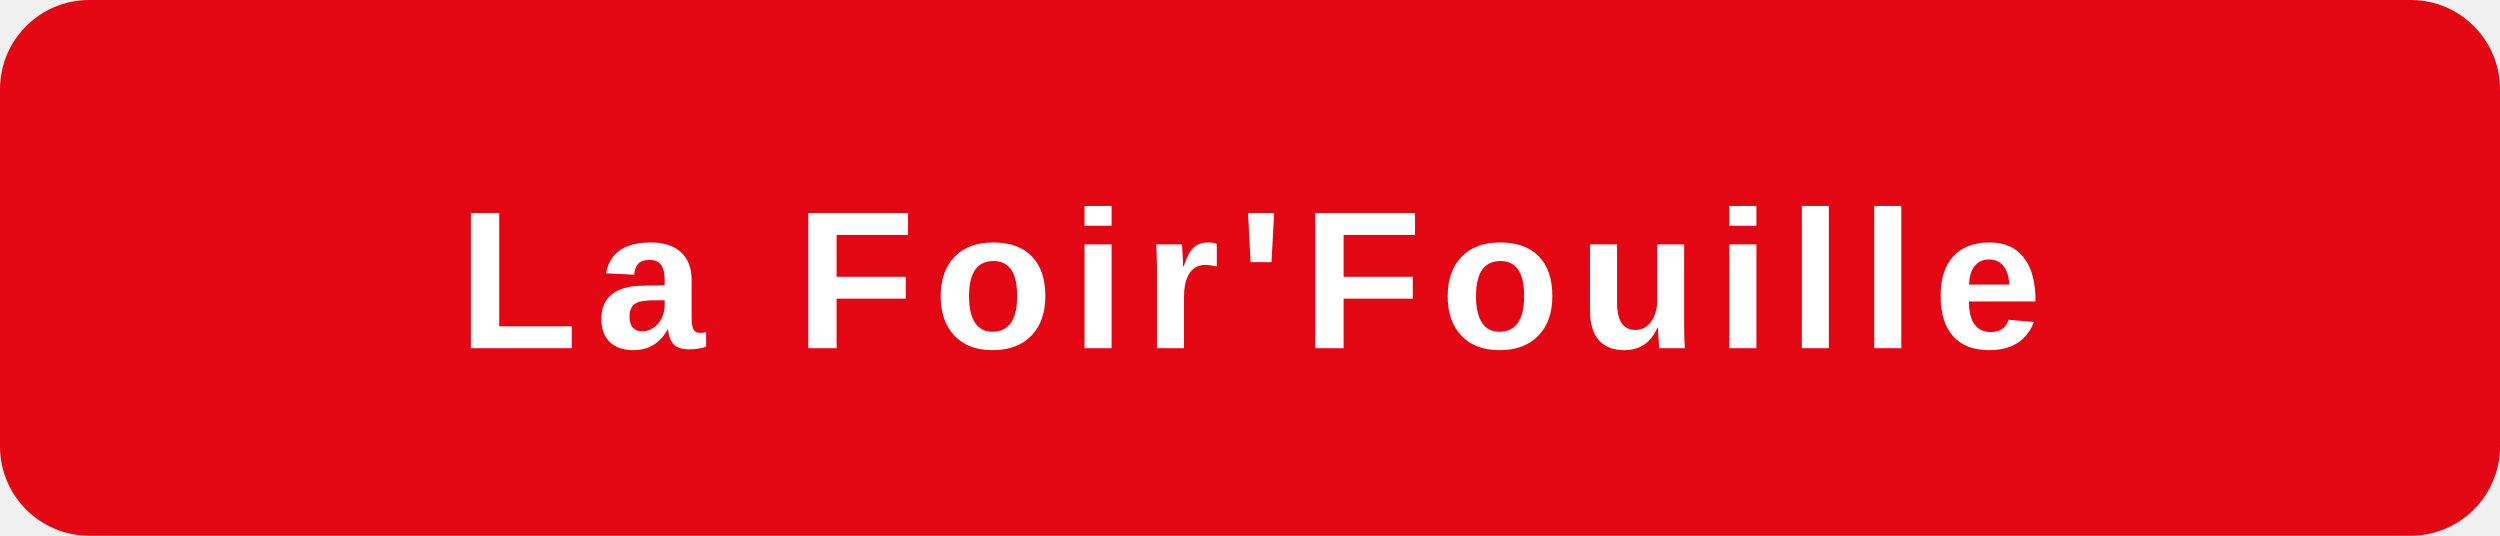
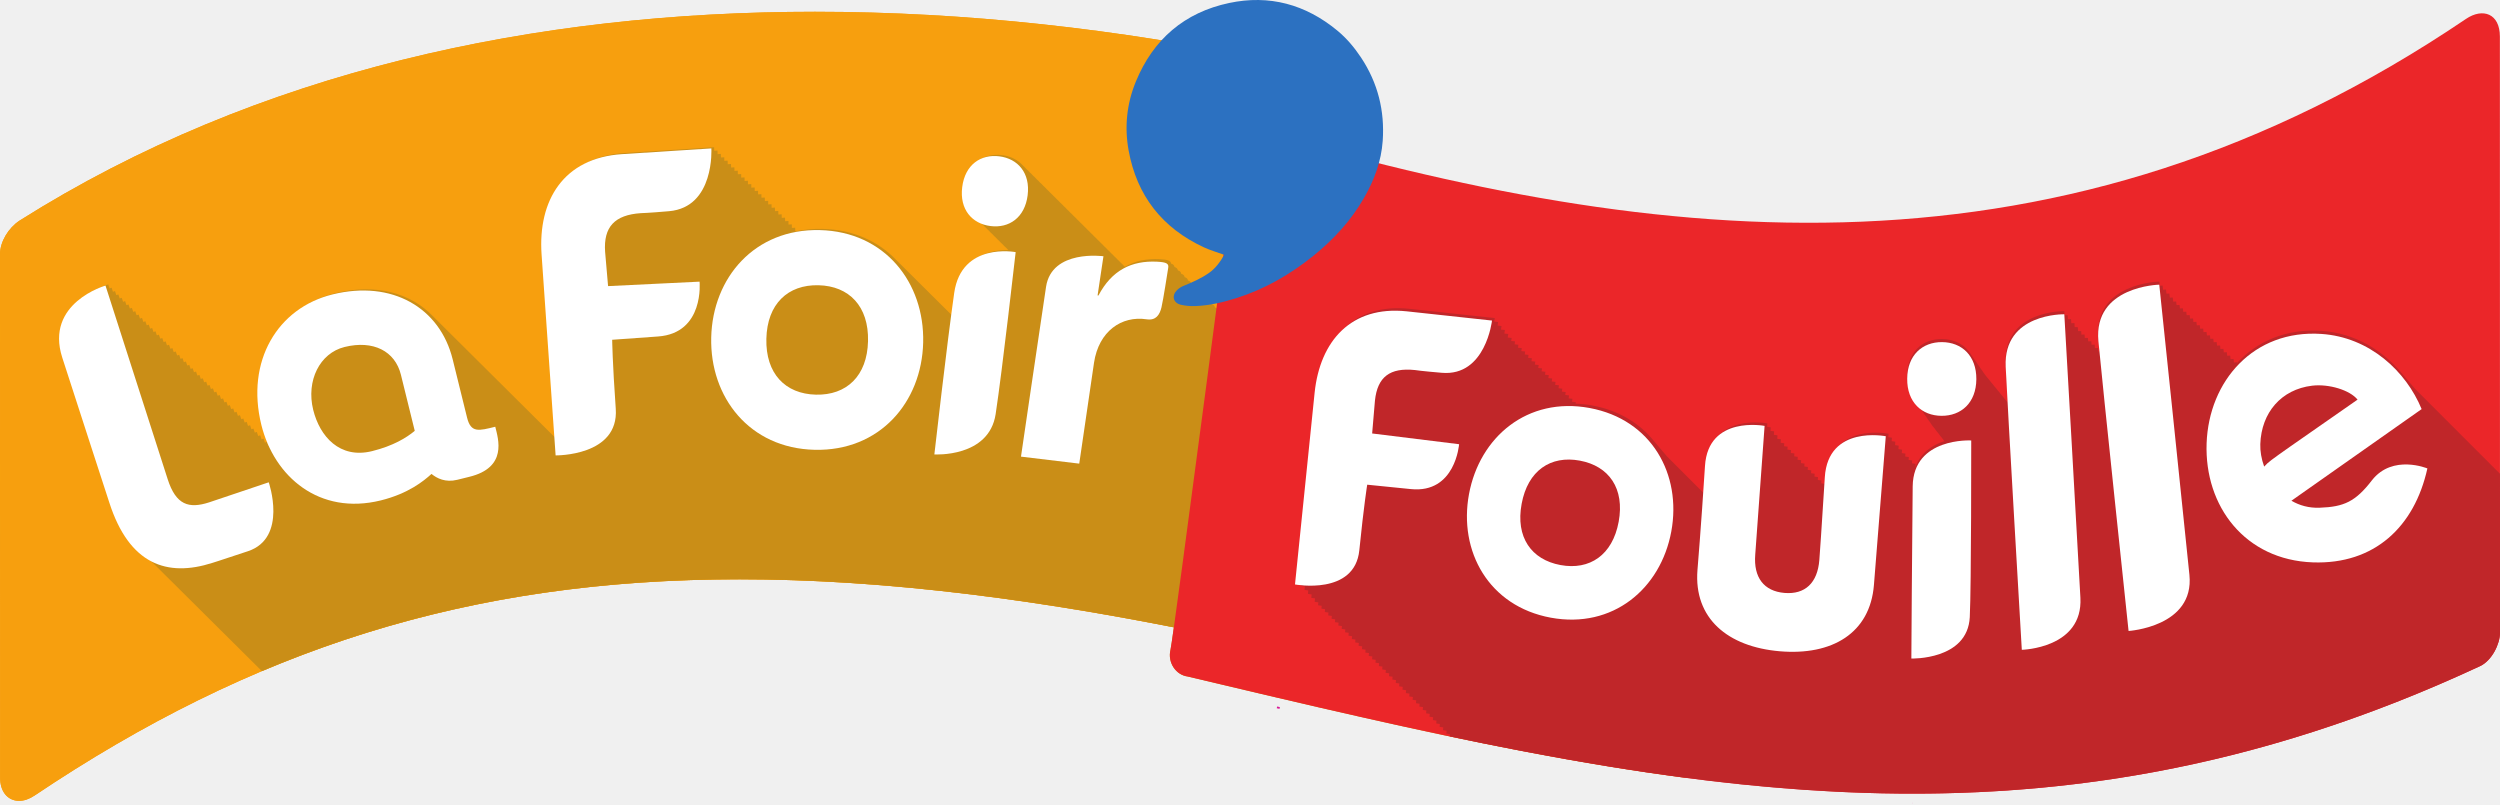
- <svg xmlns="http://www.w3.org/2000/svg" viewBox="0 0 280 60">
-   <rect width="280" height="60" rx="10" fill="#E30613" />
-   <text x="140" y="39" text-anchor="middle" fill="#fff" font-family="Arial,Helvetica,sans-serif" font-weight="800" font-size="22" letter-spacing="2">La Foir'Fouille</text>
+ <svg xmlns="http://www.w3.org/2000/svg" width="1000" height="321.653" viewBox="0 0 264.583 85.104" version="1.1" id="svg8">
+   <defs id="defs2">
+     <clipPath clipPathUnits="userSpaceOnUse" id="clipPath1283">
+       <path d="M 0,0 H 595.276 V 841.89 H 0 Z" id="path1281" />
+     </clipPath>
+   </defs>
+   <g id="layer1" transform="translate(-82.97848,-71.0806)">
+     <g id="g1862" transform="matrix(2.041998,0,0,-2.041998,83.52166,155.1405)">
+       <path d="m 0,0 c -0.174,0.219 -0.26,0.514 -0.26,0.855 0,9.463 -0.004,17.7 -0.006,27.163 0.012,0.628 0.44,1.339 1.016,1.716 12.319,7.775 26.784,10.822 41.222,10.822 7.899,0 15.791,-0.912 23.323,-2.463 0.307,-0.041 0.562,-0.212 0.729,-0.442 0.17,-0.233 0.26,-0.525 0.261,-0.83 0,-0.065 -0.004,-0.131 -0.013,-0.198 C 66.218,36.212 64.889,20.446 64.23,12.604 64.01,9.988 63.865,8.254 63.864,8.25 L 63.841,7.977 63.574,8.035 C 53.942,10.098 45.587,11.142 38.065,11.142 23.946,11.14 12.762,7.473 1.527,-0.065 1.258,-0.245 0.985,-0.342 0.723,-0.342 H 0.714 C 0.434,-0.342 0.171,-0.217 0,0" style="fill:#f79f0e;fill-opacity:1;fill-rule:nonzero;stroke:none" id="path1864" />
+     </g>
+     <g id="g2536" transform="matrix(2.041998,0,0,-2.041998,83.52166,155.1405)">
+       <path d="m 0,0 c -0.174,0.219 -0.26,0.514 -0.26,0.855 0,9.463 -0.004,17.7 -0.006,27.163 0.012,0.628 0.44,1.339 1.016,1.716 12.319,7.775 26.784,10.822 41.222,10.822 7.899,0 15.791,-0.912 23.323,-2.463 0.307,-0.041 0.562,-0.212 0.729,-0.442 0.17,-0.233 0.26,-0.525 0.261,-0.83 0,-0.065 -0.004,-0.131 -0.013,-0.198 C 66.218,36.212 64.889,20.446 64.23,12.604 64.01,9.988 63.865,8.254 63.864,8.25 L 63.841,7.977 63.574,8.035 C 53.942,10.098 45.587,11.142 38.065,11.142 23.946,11.14 12.762,7.473 1.527,-0.065 1.258,-0.245 0.985,-0.342 0.723,-0.342 H 0.714 C 0.434,-0.342 0.171,-0.217 0,0" style="fill:#f79f0e;fill-opacity:1;fill-rule:nonzero;stroke:none" id="path2538" />
+     </g>
+     <g id="g2540" transform="matrix(2.041998,0,0,-2.041998,218.122,145.9429)">
+       <path d="M 0,0 0.143,-0.033" style="fill:none;stroke:#d81a96;stroke-width:0.094;stroke-linecap:butt;stroke-linejoin:miter;stroke-miterlimit:4;stroke-dasharray:none;stroke-opacity:1" id="path2542" />
+     </g>
+     <g id="g2544" transform="matrix(2.041998,0,0,-2.041998,285.3356,156.0887)">
+       <path d="M 0,0 H 0.003" style="fill:none;stroke:#d81a96;stroke-width:0.094;stroke-linecap:butt;stroke-linejoin:miter;stroke-miterlimit:4;stroke-dasharray:none;stroke-opacity:1" id="path2546" />
+     </g>
+     <g id="g2548" transform="matrix(2.041998,0,0,-2.041998,112.0858,118.9946)">
+       <path d="M 0,0 -0.035,0.11 C -0.017,0.075 0.002,0.041 0.021,0.007 0.014,0.005 0.007,0.002 0,0 m 72.867,-16.624 c -0.008,0.083 -0.057,0.139 -0.175,0.175 -0.008,0.083 -0.057,0.139 -0.175,0.175 -0.008,0.083 -0.057,0.139 -0.175,0.175 -0.008,0.083 -0.057,0.139 -0.175,0.175 -0.008,0.083 -0.057,0.139 -0.175,0.175 -0.008,0.083 -0.057,0.139 -0.175,0.175 -0.008,0.083 -0.057,0.139 -0.175,0.175 -0.008,0.083 -0.057,0.139 -0.175,0.175 -0.008,0.083 -0.057,0.139 -0.175,0.175 -0.008,0.083 -0.057,0.139 -0.175,0.175 -0.008,0.083 -0.057,0.139 -0.175,0.175 -0.008,0.083 -0.057,0.139 -0.175,0.175 -0.008,0.083 -0.057,0.139 -0.175,0.175 -0.008,0.083 -0.057,0.139 -0.175,0.175 -0.008,0.083 -0.057,0.139 -0.175,0.175 -0.008,0.083 -0.057,0.139 -0.175,0.175 -0.008,0.083 -0.057,0.139 -0.175,0.175 -0.008,0.083 -0.057,0.139 -0.175,0.175 -0.008,0.083 -0.057,0.139 -0.175,0.175 -0.008,0.083 -0.057,0.139 -0.175,0.175 -0.008,0.083 -0.057,0.139 -0.175,0.175 -0.008,0.083 -0.057,0.139 -0.175,0.175 -0.008,0.083 -0.057,0.139 -0.175,0.175 -0.008,0.083 -0.057,0.139 -0.175,0.175 -0.008,0.083 -0.057,0.139 -0.175,0.175 -0.008,0.083 -0.057,0.139 -0.175,0.175 -0.008,0.083 -0.057,0.139 -0.175,0.175 -0.008,0.083 -0.057,0.139 -0.175,0.175 -0.008,0.083 -0.057,0.139 -0.175,0.175 -0.008,0.083 -0.058,0.139 -0.175,0.175 -0.008,0.083 -0.057,0.139 -0.175,0.175 -0.008,0.083 -0.057,0.139 -0.175,0.175 -0.008,0.083 -0.058,0.139 -0.175,0.175 -0.008,0.083 -0.057,0.139 -0.175,0.175 -0.008,0.083 -0.057,0.139 -0.175,0.175 -0.008,0.083 -0.057,0.139 -0.175,0.175 -0.008,0.083 -0.057,0.139 -0.175,0.175 -0.008,0.083 -0.057,0.139 -0.175,0.175 -0.008,0.083 -0.057,0.139 -0.175,0.175 -0.008,0.083 -0.058,0.139 -0.175,0.175 -0.008,0.083 -0.057,0.139 -0.175,0.175 -0.008,0.083 -0.058,0.139 -0.175,0.175 -0.008,0.083 -0.058,0.139 -0.175,0.175 -0.008,0.083 -0.058,0.139 -0.175,0.175 -0.008,0.083 -0.058,0.139 -0.175,0.175 -0.008,0.083 -0.058,0.139 -0.175,0.175 -0.008,0.083 -0.058,0.139 -0.175,0.175 -0.008,0.083 -0.058,0.139 -0.175,0.175 -0.008,0.083 -0.058,0.139 -0.175,0.175 -0.008,0.083 -0.058,0.139 -0.175,0.175 -0.008,0.083 -0.058,0.139 -0.175,0.175 -0.008,0.083 -0.058,0.139 -0.175,0.175 -0.008,0.083 -0.058,0.139 -0.175,0.175 -0.008,0.083 -0.058,0.139 -0.175,0.175 -0.008,0.083 -0.058,0.139 -0.175,0.175 -0.008,0.083 -0.058,0.139 -0.175,0.175 -0.008,0.083 -0.058,0.139 -0.176,0.175 -0.008,0.083 -0.057,0.139 -0.175,0.175 -0.007,0.083 -0.057,0.139 -0.174,0.175 -0.008,0.083 -0.058,0.139 -0.176,0.175 -0.007,0.083 -0.057,0.139 -0.175,0.175 -0.007,0.083 -0.057,0.139 -0.175,0.175 -0.007,0.083 -0.057,0.139 -0.175,0.175 -0.007,0.083 -0.057,0.139 -0.175,0.175 -0.007,0.083 -0.057,0.139 -0.175,0.175 -0.007,0.083 -0.057,0.139 -0.175,0.175 -0.007,0.083 -0.057,0.139 -0.175,0.175 -0.008,0.083 -0.057,0.139 -0.175,0.175 -0.008,0.084 -0.057,0.139 -0.175,0.175 -0.008,0.084 -0.057,0.139 -0.175,0.175 -0.008,0.084 -0.057,0.139 -0.175,0.175 -0.008,0.084 -0.057,0.139 -0.175,0.176 -0.008,0.083 -0.057,0.138 -0.175,0.175 -0.008,0.083 -0.057,0.138 -0.175,0.175 -0.008,0.083 -0.057,0.139 -0.175,0.175 -0.008,0.083 -0.057,0.139 -0.175,0.175 -0.008,0.083 -0.057,0.139 -0.175,0.175 -0.008,0.083 -0.057,0.139 -0.175,0.175 -0.008,0.083 -0.057,0.139 -0.175,0.175 -0.008,0.083 -0.057,0.139 -0.175,0.175 -0.008,0.083 -0.057,0.139 -0.175,0.175 -0.008,0.083 -0.057,0.139 -0.175,0.175 -0.008,0.083 -0.057,0.139 -0.175,0.175 -0.008,0.083 -0.057,0.139 -0.175,0.175 -0.008,0.083 -0.057,0.139 -0.175,0.175 -0.008,0.083 -0.057,0.139 -0.175,0.175 -0.008,0.083 -0.057,0.139 -0.175,0.175 -0.008,0.083 -0.057,0.139 -0.175,0.175 -0.008,0.083 -0.057,0.139 -0.175,0.175 -0.008,0.083 -0.057,0.139 -0.175,0.175 -0.008,0.083 -0.057,0.139 -0.175,0.175 -0.008,0.083 -0.057,0.139 -0.175,0.175 -0.008,0.083 -0.057,0.139 -0.175,0.175 -0.008,0.083 -0.057,0.139 -0.175,0.175 -0.008,0.083 -0.057,0.139 -0.175,0.175 C 56.233,0.085 56.184,0.141 56.066,0.177 56.058,0.26 56.009,0.316 55.891,0.352 55.883,0.435 55.834,0.491 55.716,0.527 55.708,0.61 55.659,0.666 55.541,0.702 55.533,0.785 55.484,0.841 55.366,0.877 55.358,0.96 55.309,1.016 55.191,1.052 55.183,1.135 55.134,1.191 55.016,1.227 55.008,1.31 54.959,1.366 54.841,1.402 54.833,1.485 54.784,1.541 54.666,1.577 54.658,1.66 54.609,1.716 54.491,1.752 54.483,1.835 54.434,1.891 54.316,1.927 54.308,2.01 54.259,2.066 54.141,2.102 54.133,2.185 54.083,2.241 53.966,2.277 53.958,2.36 53.909,2.416 53.791,2.452 53.783,2.535 53.733,2.591 53.616,2.627 53.608,2.71 53.558,2.766 53.441,2.802 53.433,2.885 53.383,2.941 53.266,2.977 53.258,3.06 53.208,3.116 53.091,3.152 53.083,3.235 53.034,3.291 52.916,3.327 52.908,3.41 52.859,3.466 52.741,3.502 52.733,3.585 52.684,3.641 52.566,3.677 52.558,3.76 52.509,3.816 52.391,3.852 52.383,3.935 52.333,3.991 52.216,4.027 52.208,4.11 52.159,4.166 52.041,4.202 52.033,4.285 51.983,4.341 51.866,4.377 51.858,4.46 51.808,4.516 51.691,4.552 51.683,4.635 51.633,4.691 51.516,4.727 51.508,4.81 51.458,4.866 51.341,4.902 51.333,4.985 51.283,5.041 51.166,5.077 51.158,5.16 51.108,5.216 50.991,5.252 50.983,5.335 50.933,5.391 50.816,5.427 50.808,5.51 50.758,5.566 50.641,5.602 50.633,5.685 50.583,5.741 50.466,5.777 50.458,5.86 50.408,5.916 50.291,5.952 50.283,6.035 50.233,6.091 50.116,6.127 50.108,6.21 50.058,6.266 49.941,6.302 49.933,6.385 49.883,6.441 49.766,6.477 49.758,6.56 49.708,6.616 49.591,6.652 49.583,6.735 49.533,6.791 49.416,6.827 49.407,6.91 49.358,6.966 49.24,7.002 49.232,7.085 49.183,7.141 49.065,7.177 49.057,7.26 49.008,7.316 48.89,7.352 48.882,7.435 48.833,7.491 48.715,7.527 48.708,7.61 48.658,7.666 48.54,7.702 48.532,7.785 48.483,7.841 48.365,7.877 48.358,7.96 48.308,8.016 48.19,8.052 48.183,8.135 48.133,8.191 48.015,8.227 48.008,8.31 47.958,8.366 47.84,8.402 47.833,8.485 47.783,8.541 47.665,8.577 47.657,8.66 47.608,8.716 47.49,8.752 47.482,8.836 47.433,8.891 47.315,8.927 47.307,9.011 47.258,9.066 47.14,9.102 47.132,9.186 47.083,9.241 46.965,9.277 46.957,9.361 46.908,9.416 46.79,9.453 46.782,9.536 46.733,9.591 46.615,9.628 46.607,9.711 46.558,9.766 46.44,9.803 46.426,9.95 46.279,10.011 45.857,10.031 45.173,10.065 44.568,9.944 44.046,9.637 44.039,9.643 44.032,9.65 44.024,9.656 43.97,9.719 43.912,9.777 43.849,9.83 c -0.054,0.062 -0.112,0.121 -0.175,0.174 -0.054,0.062 -0.112,0.121 -0.175,0.174 -0.054,0.062 -0.112,0.121 -0.175,0.173 -0.054,0.063 -0.112,0.122 -0.175,0.174 -0.054,0.063 -0.112,0.121 -0.175,0.174 -0.054,0.062 -0.112,0.121 -0.175,0.174 -0.054,0.062 -0.112,0.121 -0.175,0.174 -0.054,0.062 -0.112,0.121 -0.175,0.173 -0.054,0.063 -0.112,0.122 -0.175,0.174 -0.054,0.063 -0.112,0.121 -0.175,0.174 -0.054,0.063 -0.112,0.121 -0.175,0.174 -0.054,0.062 -0.112,0.121 -0.175,0.174 -0.054,0.062 -0.112,0.121 -0.175,0.174 -0.054,0.062 -0.112,0.121 -0.175,0.173 -0.054,0.063 -0.112,0.121 -0.175,0.174 -0.054,0.063 -0.112,0.121 -0.175,0.174 -0.054,0.062 -0.112,0.121 -0.175,0.174 -0.054,0.062 -0.112,0.121 -0.175,0.174 -0.054,0.062 -0.112,0.121 -0.175,0.173 -0.054,0.063 -0.112,0.122 -0.175,0.174 -0.054,0.063 -0.112,0.121 -0.175,0.174 -0.054,0.062 -0.112,0.121 -0.175,0.174 -0.054,0.062 -0.112,0.121 -0.175,0.174 -0.054,0.062 -0.112,0.121 -0.175,0.173 -0.054,0.063 -0.112,0.122 -0.175,0.174 -0.054,0.063 -0.112,0.121 -0.175,0.174 -0.054,0.062 -0.112,0.121 -0.175,0.174 -0.054,0.062 -0.112,0.121 -0.175,0.174 -0.054,0.062 -0.112,0.121 -0.175,0.174 -0.265,0.305 -0.645,0.497 -1.092,0.554 -0.96,0.12 -1.777,-0.435 -1.923,-1.595 -0.091,-0.729 0.134,-1.292 0.552,-1.639 0.054,-0.063 0.112,-0.121 0.175,-0.174 0.054,-0.062 0.112,-0.121 0.175,-0.174 0.054,-0.062 0.112,-0.121 0.175,-0.174 0.054,-0.062 0.112,-0.121 0.175,-0.173 0.054,-0.063 0.112,-0.122 0.175,-0.174 0.054,-0.063 0.112,-0.121 0.175,-0.174 0.054,-0.062 0.112,-0.121 0.175,-0.174 0.054,-0.062 0.112,-0.121 0.175,-0.174 0.054,-0.062 0.112,-0.121 0.175,-0.173 0.038,-0.044 0.077,-0.085 0.119,-0.123 -0.83,0.012 -2.384,-0.231 -2.66,-2.16 C 35.29,7.964 35.23,7.519 35.168,7.039 35.112,7.097 35.055,7.153 34.997,7.208 34.94,7.268 34.881,7.325 34.822,7.382 34.765,7.441 34.706,7.499 34.646,7.556 34.59,7.615 34.531,7.673 34.472,7.729 34.415,7.789 34.356,7.847 34.296,7.903 34.24,7.963 34.181,8.021 34.122,8.077 34.065,8.137 34.006,8.194 33.946,8.251 33.89,8.31 33.831,8.368 33.772,8.425 33.715,8.484 33.656,8.542 33.596,8.599 33.54,8.658 33.481,8.716 33.422,8.772 33.365,8.832 33.306,8.89 33.246,8.946 33.19,9.006 33.131,9.063 33.072,9.12 33.015,9.179 32.956,9.237 32.896,9.294 32.84,9.353 32.781,9.411 32.721,9.468 32.665,9.527 32.606,9.585 32.546,9.642 32.49,9.701 32.431,9.759 32.371,9.815 c -0.057,0.06 -0.115,0.117 -0.175,0.174 -0.92,0.962 -2.221,1.573 -3.816,1.612 -0.476,0.011 -0.926,-0.031 -1.352,-0.118 l -0.066,-0.005 c 0.001,0.116 -0.003,0.185 -0.003,0.185 l -0.172,-0.011 c 0.001,0.116 -0.003,0.185 -0.003,0.185 l -0.172,-0.011 c 0.001,0.116 -0.003,0.185 -0.003,0.185 L 26.437,12 c 10e-4,0.116 -0.003,0.185 -0.003,0.185 l -0.172,-0.011 c 0.001,0.115 -0.003,0.184 -0.003,0.184 l -0.172,-0.011 c 0.001,0.116 -0.004,0.185 -0.004,0.185 l -0.171,-0.011 c 0.001,0.116 -0.004,0.185 -0.004,0.185 l -0.171,-0.011 c 0,0.116 -0.004,0.185 -0.004,0.185 l -0.171,-0.011 c 0,0.116 -0.004,0.185 -0.004,0.185 l -0.171,-0.011 c 0,0.116 -0.004,0.184 -0.004,0.184 l -0.171,-0.011 c 0,0.116 -0.004,0.185 -0.004,0.185 L 25.037,13.39 c 0,0.116 -0.003,0.185 -0.003,0.185 l -0.172,-0.011 c 0,0.116 -0.003,0.185 -0.003,0.185 l -0.173,-0.011 c 0.001,0.116 -0.002,0.185 -0.002,0.185 l -0.173,-0.011 c 0.001,0.116 -0.002,0.184 -0.002,0.184 l -0.173,-0.011 c 0.002,0.116 -0.003,0.185 -0.003,0.185 l -0.172,-0.011 c 10e-4,0.116 -0.002,0.185 -0.002,0.185 l -0.173,-0.011 c 10e-4,0.116 -0.003,0.185 -0.003,0.185 l -0.172,-0.011 c 0.001,0.116 -0.003,0.185 -0.003,0.185 l -0.172,-0.011 c 0.001,0.115 -0.003,0.184 -0.003,0.184 l -0.172,-0.011 c 0.001,0.116 -0.003,0.185 -0.003,0.185 l -0.172,-0.011 c 10e-4,0.116 -0.003,0.185 -0.003,0.185 l -0.172,-0.011 c 10e-4,0.116 -0.003,0.185 -0.003,0.185 l -0.172,-0.011 c 0.001,0.116 -0.003,0.185 -0.003,0.185 L 22.761,15.65 c 0.001,0.116 -0.003,0.184 -0.003,0.184 l -4.643,-0.298 c -3.022,-0.203 -4.347,-2.391 -4.157,-5.19 L 14.634,0.67 C 14.589,0.716 14.543,0.762 14.496,0.806 14.44,0.865 14.381,0.923 14.321,0.979 14.265,1.039 14.206,1.097 14.146,1.153 14.09,1.213 14.031,1.271 13.971,1.327 13.915,1.387 13.856,1.445 13.796,1.501 13.74,1.561 13.681,1.618 13.621,1.675 13.565,1.734 13.506,1.792 13.446,1.848 13.39,1.908 13.331,1.966 13.271,2.022 13.215,2.082 13.156,2.14 13.096,2.196 13.04,2.256 12.981,2.314 12.921,2.37 12.865,2.43 12.806,2.487 12.746,2.544 12.69,2.603 12.631,2.661 12.571,2.717 12.515,2.777 12.456,2.835 12.396,2.891 12.34,2.951 12.281,3.009 12.221,3.065 12.164,3.125 12.106,3.183 12.046,3.239 11.99,3.299 11.931,3.357 11.871,3.413 11.814,3.472 11.756,3.53 11.696,3.587 11.639,3.646 11.581,3.704 11.521,3.76 11.465,3.82 11.406,3.878 11.346,3.934 11.29,3.994 11.231,4.052 11.171,4.108 11.114,4.168 11.056,4.225 10.996,4.282 10.939,4.341 10.881,4.399 10.821,4.456 10.765,4.515 10.706,4.573 10.646,4.629 10.59,4.689 10.531,4.747 10.471,4.803 10.414,4.863 10.356,4.921 10.296,4.977 10.239,5.037 10.181,5.094 10.121,5.151 10.064,5.21 10.006,5.268 9.946,5.325 9.889,5.384 9.831,5.442 9.771,5.498 9.714,5.558 9.656,5.616 9.596,5.672 9.539,5.732 9.481,5.79 9.421,5.846 9.364,5.906 9.306,5.964 9.246,6.02 9.189,6.079 9.131,6.137 9.071,6.194 9.014,6.253 8.956,6.311 8.896,6.367 8.839,6.427 8.781,6.485 8.721,6.541 8.664,6.601 8.606,6.659 8.546,6.715 8.489,6.775 8.431,6.833 8.371,6.889 8.314,6.949 8.256,7.006 8.196,7.063 7.04,8.279 5.225,8.787 3.121,8.268 0.28,7.566 -1.382,4.817 -0.565,1.509 -0.452,1.05 -0.289,0.612 -0.083,0.204 -0.1,0.199 -0.132,0.189 -0.175,0.174 l -0.067,0.209 c 0,0 -0.04,-0.012 -0.108,-0.035 l -0.067,0.209 c 0,0 -0.04,-0.012 -0.108,-0.036 l -0.067,0.21 c 0,0 -0.041,-0.012 -0.108,-0.036 l -0.067,0.209 c 0,0 -0.041,-0.011 -0.108,-0.035 l -0.067,0.209 c 0,0 -0.041,-0.012 -0.108,-0.035 l -0.067,0.209 c 0,0 -0.041,-0.012 -0.108,-0.035 l -0.067,0.209 c 0,0 -0.041,-0.012 -0.108,-0.036 L -1.467,1.6 c 0,0 -0.041,-0.012 -0.108,-0.036 l -0.067,0.209 c 0,0 -0.041,-0.012 -0.108,-0.035 l -0.067,0.209 c 0,0 -0.041,-0.012 -0.108,-0.035 l -0.067,0.209 c 0,0 -0.041,-0.012 -0.108,-0.035 l -0.067,0.209 c 0,0 -0.041,-0.012 -0.108,-0.035 l -0.067,0.209 c 0,0 -0.041,-0.012 -0.108,-0.036 l -0.067,0.209 c 0,0 -0.041,-0.011 -0.108,-0.035 l -0.067,0.209 c 0,0 -0.041,-0.012 -0.108,-0.035 L -2.867,2.99 c 0,0 -0.041,-0.012 -0.108,-0.035 l -0.067,0.209 c 0,0 -0.041,-0.012 -0.108,-0.035 l -0.067,0.209 c 0,0 -0.041,-0.012 -0.108,-0.036 l -0.067,0.209 c 0,0 -0.041,-0.011 -0.108,-0.035 l -0.067,0.209 c 0,0 -0.041,-0.012 -0.108,-0.035 l -0.067,0.209 c 0,0 -0.041,-0.012 -0.108,-0.035 l -0.067,0.209 c 0,0 -0.041,-0.012 -0.108,-0.035 l -0.067,0.209 c 0,0 -0.041,-0.012 -0.108,-0.035 L -4.267,4.38 c 0,0 -0.041,-0.011 -0.108,-0.035 l -0.068,0.209 c 0,0 -0.04,-0.012 -0.107,-0.035 l -0.068,0.209 c 0,0 -0.04,-0.012 -0.107,-0.035 l -0.068,0.209 c 0,0 -0.04,-0.012 -0.107,-0.035 l -0.068,0.209 c 0,0 -0.04,-0.012 -0.107,-0.036 l -0.068,0.209 c 0,0 -0.04,-0.011 -0.107,-0.035 l -0.068,0.209 c 0,0 -0.04,-0.011 -0.107,-0.035 l -0.068,0.209 c 0,0 -0.04,-0.012 -0.107,-0.035 l -0.068,0.209 c 0,0 -0.04,-0.012 -0.107,-0.035 l -0.068,0.209 c 0,0 -0.04,-0.012 -0.107,-0.035 l -0.068,0.209 c 0,0 -0.04,-0.012 -0.107,-0.036 l -0.068,0.209 c 0,0 -0.04,-0.011 -0.107,-0.035 l -0.068,0.209 c 0,0 -0.04,-0.012 -0.107,-0.035 L -6.543,6.64 c 0,0 -0.04,-0.012 -0.108,-0.035 l -0.067,0.209 c 0,0 -0.04,-0.012 -0.108,-0.036 l -0.067,0.21 c 0,0 -0.04,-0.012 -0.108,-0.036 l -0.067,0.209 c 0,0 -0.04,-0.011 -0.108,-0.035 l -0.067,0.209 c 0,0 -0.04,-0.012 -0.108,-0.035 l -0.067,0.209 c 0,0 -0.04,-0.012 -0.108,-0.035 l -0.067,0.209 c 0,0 -0.04,-0.012 -0.108,-0.035 l -0.067,0.209 c 0,0 -0.04,-0.012 -0.108,-0.036 L -7.943,8.03 c 0,0 -0.04,-0.011 -0.108,-0.035 l -0.067,0.209 c 0,0 -0.04,-0.011 -0.108,-0.035 l -0.067,0.209 c 0,0 -0.04,-0.012 -0.108,-0.035 l -0.067,0.209 c 0,0 -0.04,-0.012 -0.108,-0.035 l -0.067,0.209 c 0,0 -3.154,-0.902 -2.24,-3.735 0.914,-2.833 2.438,-7.508 2.438,-7.508 0.374,-1.165 0.87,-1.993 1.462,-2.542 0.057,-0.061 0.115,-0.119 0.174,-0.174 0.058,-0.061 0.116,-0.119 0.175,-0.174 0.058,-0.061 0.116,-0.119 0.175,-0.174 0.058,-0.06 0.116,-0.118 0.176,-0.174 0.057,-0.06 0.115,-0.118 0.174,-0.173 0.058,-0.061 0.116,-0.119 0.175,-0.174 0.058,-0.061 0.116,-0.119 0.175,-0.174 0.058,-0.061 0.116,-0.119 0.176,-0.174 0.057,-0.061 0.115,-0.118 0.175,-0.174 0.057,-0.06 0.115,-0.118 0.175,-0.173 0.057,-0.061 0.115,-0.119 0.175,-0.174 0.057,-0.061 0.115,-0.119 0.175,-0.174 0.057,-0.061 0.115,-0.119 0.175,-0.174 0.057,-0.061 0.115,-0.118 0.175,-0.174 0.057,-0.06 0.115,-0.118 0.175,-0.173 0.057,-0.061 0.115,-0.119 0.175,-0.174 0.057,-0.061 0.115,-0.119 0.175,-0.174 0.057,-0.061 0.115,-0.119 0.175,-0.174 0.057,-0.061 0.115,-0.119 0.175,-0.174 0.057,-0.06 0.115,-0.118 0.175,-0.173 0.057,-0.061 0.115,-0.119 0.175,-0.174 0.057,-0.061 0.115,-0.119 0.175,-0.174 0.057,-0.061 0.115,-0.119 0.175,-0.174 0.057,-0.061 0.115,-0.119 0.175,-0.174 0.057,-0.061 0.115,-0.118 0.175,-0.173 0.057,-0.061 0.115,-0.119 0.175,-0.174 0.057,-0.061 0.115,-0.119 0.175,-0.174 0.057,-0.061 0.115,-0.119 0.175,-0.174 0.057,-0.061 0.115,-0.119 0.175,-0.174 0.057,-0.061 0.115,-0.118 0.175,-0.174 0.057,-0.06 0.116,-0.118 0.175,-0.173 0.057,-0.061 0.116,-0.119 0.175,-0.174 0.057,-0.061 0.116,-0.119 0.175,-0.174 0.057,-0.061 0.116,-0.119 0.175,-0.174 0.057,-0.061 0.116,-0.119 0.175,-0.174 0.057,-0.06 0.116,-0.118 0.175,-0.173 0.001,-10e-4 0.002,-0.002 0.003,-0.003 7.554,3.19 15.528,4.758 24.756,4.759 6.73,0 14.129,-0.838 22.509,-2.49 -0.095,-0.676 -0.157,-1.095 -0.176,-1.171 -0.157,-0.651 0.281,-1.301 0.893,-1.377 9.203,-2.187 17.651,-4.187 25.849,-5.257 -0.027,0.022 -0.061,0.041 -0.109,0.056 -0.008,0.083 -0.057,0.139 -0.175,0.175" style="fill:#ca8e17;fill-opacity:1;fill-rule:nonzero;stroke:none" id="path2550" />
+     </g>
+     <g id="g2552" transform="matrix(2.041998,0,0,-2.041998,141.7807,119.2771)">
+       <path d="m 0,0 -0.728,10.422 c -0.19,2.799 1.135,4.987 4.156,5.191 l 4.644,0.298 c 0,0 0.184,-3.045 -2.189,-3.254 -1.101,-0.096 -1.466,-0.102 -1.466,-0.102 -1.356,-0.091 -1.94,-0.711 -1.852,-2 L 2.719,8.774 7.461,9.005 c 0,0 0.264,-2.671 -2.156,-2.842 -2.038,-0.144 -2.373,-0.17 -2.373,-0.17 0,0 0.014,-1.157 0.185,-3.574 C 3.292,-0.049 0,0 0,0" style="fill:#ffffff;fill-opacity:1;fill-rule:nonzero;stroke:none" id="path2554" />
+     </g>
+     <g id="g2556" transform="matrix(2.041998,0,0,-2.041998,164.0852,106.9306)">
+       <path d="M 0,0 V 0 C -0.043,-1.809 0.982,-2.861 2.567,-2.898 4.153,-2.936 5.226,-1.935 5.269,-0.126 5.313,1.683 4.288,2.735 2.702,2.773 1.117,2.81 0.043,1.808 0,0 M 8.127,-0.194 C 8.053,-3.298 5.87,-5.837 2.499,-5.756 -0.873,-5.676 -2.932,-3.035 -2.858,0.068 -2.784,3.172 -0.6,5.711 2.771,5.631 6.142,5.55 8.202,2.909 8.127,-0.194" style="fill:#ffffff;fill-opacity:1;fill-rule:nonzero;stroke:none" id="path2558" />
+     </g>
+     <g id="g2560" transform="matrix(2.041998,0,0,-2.041998,191.7372,91.74814)">
+       <path d="m 0,0 v 0 c -0.146,-1.161 -0.963,-1.715 -1.922,-1.595 -0.96,0.12 -1.615,0.86 -1.469,2.02 0.145,1.16 0.962,1.715 1.922,1.594 C -0.51,1.899 0.145,1.16 0,0 m -4.835,-13.431 c 0,0 0.649,5.714 1.029,8.37 0.38,2.656 3.185,2.115 3.185,2.115 0,0 -0.691,-6.125 -1.037,-8.394 -0.346,-2.269 -3.177,-2.091 -3.177,-2.091" style="fill:#ffffff;fill-opacity:1;fill-rule:nonzero;stroke:none" id="path2562" />
+     </g>
+     <g id="g2564" transform="matrix(2.041998,0,0,-2.041998,191.0323,119.407)">
+       <path d="m 0,0 c 0,0 1.002,6.844 1.299,8.801 0.298,1.957 2.975,1.584 2.975,1.584 L 3.97,8.355 4.014,8.349 C 4.707,9.665 5.735,10.168 7.051,10.103 7.551,10.079 7.667,10 7.631,9.785 7.596,9.571 7.373,8.115 7.281,7.735 7.189,7.355 6.996,7.043 6.513,7.117 5.211,7.315 4.029,6.497 3.785,4.865 L 3.02,-0.363 Z" style="fill:#ffffff;fill-opacity:1;fill-rule:nonzero;stroke:none" id="path2566" />
+     </g>
+     <g id="g2568" transform="matrix(2.041998,0,0,-2.041998,126.8729,116.6771)">
+       <path d="m 0,0 v 0 c -0.417,-0.351 -1.114,-0.781 -2.215,-1.053 -1.673,-0.413 -2.707,0.762 -3.048,2.14 -0.371,1.506 0.333,2.939 1.626,3.259 1.484,0.366 2.616,-0.21 2.92,-1.44 z M 4.173,0.212 C 3.322,0.002 2.91,-0.123 2.711,0.687 L 1.966,3.704 C 1.307,6.375 -1.168,7.835 -4.264,7.07 -7.106,6.369 -8.767,3.619 -7.951,0.311 c 0.665,-2.693 3.005,-4.702 6.187,-3.918 1.433,0.354 2.229,1.007 2.632,1.374 0.28,-0.229 0.719,-0.456 1.335,-0.305 l 0.617,0.153 c 1.995,0.483 1.51,1.957 1.353,2.597" style="fill:#ffffff;fill-opacity:1;fill-rule:nonzero;stroke:none" id="path2570" />
+     </g>
+     <g id="g2572" transform="matrix(2.041998,0,0,-2.041998,94.14249,101.3039)">
+       <path d="m 0,0 3.223,-10.034 c 0.43,-1.339 1.095,-1.541 2.141,-1.204 l 3.097,1.042 c 0,0 0.999,-2.879 -1.076,-3.571 -1.624,-0.541 -1.844,-0.605 -1.844,-0.605 -2.343,-0.752 -4.309,-0.091 -5.344,3.129 0,0 -1.523,4.675 -2.437,7.509 C -3.155,-0.901 0,0 0,0" style="fill:#ffffff;fill-opacity:1;fill-rule:nonzero;stroke:none" id="path2574" />
+     </g>
+     <g id="g2576" transform="matrix(2.041998,0,0,-2.041998,208.6768,142.678)">
+       <path d="m 0,0 c 24.495,-5.822 43.646,-10.319 66.977,0.536 0.617,0.286 1.037,1.151 1.037,1.735 -0.002,10.854 -0.006,20.039 -0.006,30.894 0,1.199 -0.888,1.505 -1.755,0.918 -20.936,-14.161 -41.6,-11.966 -62.891,-5.694 -0.372,0.1 -0.644,0.027 -0.711,-0.472 0,0 -3.387,-25.888 -3.544,-26.539 C -1.05,0.726 -0.612,0.077 0,0" style="fill:#eb2629;fill-opacity:1;fill-rule:nonzero;stroke:none" id="path2578" />
+     </g>
+     <g id="g2580" transform="matrix(2.041998,0,0,-2.041998,347.5618,138.041)">
+       <path d="m 0,0 c -0.001,2.841 -0.001,5.566 -0.002,8.238 -0.039,0.04 -0.078,0.079 -0.118,0.118 -0.056,0.06 -0.115,0.117 -0.175,0.175 -0.056,0.06 -0.116,0.117 -0.175,0.175 -0.056,0.06 -0.116,0.117 -0.175,0.175 -0.056,0.06 -0.115,0.117 -0.175,0.175 -0.056,0.06 -0.116,0.117 -0.175,0.175 -0.056,0.06 -0.116,0.117 -0.175,0.175 -0.056,0.06 -0.116,0.117 -0.175,0.175 -0.056,0.06 -0.116,0.117 -0.175,0.175 -0.056,0.06 -0.116,0.117 -0.175,0.175 -0.056,0.06 -0.116,0.117 -0.175,0.175 -0.056,0.06 -0.116,0.117 -0.175,0.175 -0.056,0.06 -0.116,0.117 -0.175,0.175 -0.056,0.06 -0.116,0.117 -0.175,0.175 -0.056,0.06 -0.116,0.117 -0.175,0.175 -0.056,0.06 -0.116,0.117 -0.175,0.175 -0.056,0.06 -0.116,0.117 -0.175,0.175 -0.056,0.06 -0.116,0.117 -0.175,0.175 -0.056,0.06 -0.116,0.117 -0.175,0.175 -0.056,0.06 -0.116,0.117 -0.175,0.175 -0.056,0.06 -0.116,0.117 -0.175,0.175 -0.056,0.06 -0.116,0.117 -0.175,0.175 -0.056,0.06 -0.116,0.117 -0.175,0.175 -0.056,0.06 -0.116,0.117 -0.175,0.175 -0.056,0.06 -0.116,0.117 -0.175,0.175 -0.027,0.029 -0.056,0.057 -0.084,0.086 -0.036,0.044 -0.075,0.085 -0.113,0.128 -0.057,0.07 -0.115,0.139 -0.175,0.206 -0.057,0.07 -0.115,0.139 -0.175,0.207 -0.057,0.07 -0.115,0.138 -0.175,0.206 -0.988,1.217 -2.446,2.138 -4.219,2.256 -1.826,0.122 -3.33,-0.546 -4.369,-1.668 -0.003,0.024 -0.004,0.036 -0.004,0.036 0,0 -0.058,-10e-4 -0.156,-0.009 -0.012,0.119 -0.019,0.184 -0.019,0.184 0,0 -0.058,-0.001 -0.156,-0.009 -0.012,0.119 -0.019,0.184 -0.019,0.184 0,0 -0.058,-10e-4 -0.156,-0.009 -0.012,0.119 -0.019,0.184 -0.019,0.184 0,0 -0.058,-10e-4 -0.156,-0.009 -0.012,0.119 -0.019,0.184 -0.019,0.184 0,0 -0.058,-10e-4 -0.156,-0.009 -0.012,0.119 -0.019,0.184 -0.019,0.184 0,0 -0.058,-10e-4 -0.156,-0.009 -0.012,0.119 -0.019,0.184 -0.019,0.184 0,0 -0.058,-0.001 -0.156,-0.009 -0.012,0.119 -0.019,0.184 -0.019,0.184 0,0 -0.058,-10e-4 -0.156,-0.009 -0.013,0.119 -0.019,0.184 -0.019,0.184 0,0 -0.058,-10e-4 -0.156,-0.009 -0.013,0.119 -0.019,0.184 -0.019,0.184 0,0 -0.058,-10e-4 -0.156,-0.009 -0.013,0.119 -0.019,0.184 -0.019,0.184 0,0 -0.058,-10e-4 -0.156,-0.009 -0.013,0.119 -0.019,0.184 -0.019,0.184 0,0 -0.058,-0.001 -0.156,-0.009 -0.012,0.119 -0.019,0.184 -0.019,0.184 0,0 -0.058,-0.001 -0.156,-0.009 -0.012,0.119 -0.019,0.184 -0.019,0.184 0,0 -0.058,-0.001 -0.156,-0.009 -0.012,0.119 -0.019,0.184 -0.019,0.184 0,0 -0.058,-0.001 -0.156,-0.009 -0.012,0.119 -0.019,0.184 -0.019,0.184 0,0 -0.058,-0.001 -0.156,-0.009 -0.012,0.119 -0.019,0.184 -0.019,0.184 0,0 -0.058,-10e-4 -0.156,-0.009 -0.012,0.119 -0.019,0.184 -0.019,0.184 0,0 -0.058,-0.001 -0.156,-0.009 -0.012,0.121 -0.019,0.187 -0.019,0.187 0,0 -0.057,-0.001 -0.153,-0.009 -0.014,0.14 -0.022,0.216 -0.022,0.216 0,0 -0.057,-0.002 -0.153,-0.01 -0.014,0.14 -0.023,0.216 -0.023,0.216 0,0 -0.056,-0.002 -0.152,-0.009 -0.015,0.14 -0.023,0.215 -0.023,0.215 0,0 -0.056,-0.001 -0.152,-0.009 -0.015,0.14 -0.023,0.215 -0.023,0.215 0,0 -0.056,-0.001 -0.152,-0.009 -0.015,0.14 -0.023,0.216 -0.023,0.216 0,0 -3.416,-0.069 -3.154,-2.924 0.015,-0.165 0.038,-0.401 0.067,-0.696 -0.021,0 -0.046,-10e-4 -0.073,-0.003 -0.007,0.116 -0.011,0.179 -0.011,0.179 0,0 -0.061,0.001 -0.164,-0.004 -0.007,0.116 -0.011,0.179 -0.011,0.179 0,0 -0.061,10e-4 -0.164,-0.004 -0.007,0.116 -0.011,0.179 -0.011,0.179 0,0 -0.061,0.001 -0.164,-0.004 -0.007,0.116 -0.011,0.179 -0.011,0.179 0,0 -0.061,10e-4 -0.164,-0.004 -0.007,0.116 -0.011,0.179 -0.011,0.179 0,0 -0.061,10e-4 -0.164,-0.004 -0.007,0.118 -0.011,0.182 -0.011,0.182 0,0 -0.061,10e-4 -0.163,-0.004 -0.008,0.137 -0.012,0.21 -0.012,0.21 0,0 -0.061,0.002 -0.163,-0.003 -0.008,0.136 -0.012,0.21 -0.012,0.21 0,0 -0.061,10e-4 -0.163,-0.004 -0.008,0.137 -0.012,0.21 -0.012,0.21 0,0 -0.061,10e-4 -0.163,-0.004 -0.008,0.137 -0.012,0.21 -0.012,0.21 0,0 -0.061,10e-4 -0.163,-0.003 -0.008,0.136 -0.012,0.21 -0.012,0.21 0,0 -3.166,0.07 -3.039,-2.717 0.017,-0.363 0.055,-1.083 0.107,-2.017 -0.015,0.018 -0.031,0.035 -0.047,0.052 -0.046,0.064 -0.096,0.124 -0.147,0.18 -0.051,0.072 -0.107,0.137 -0.164,0.199 -0.051,0.072 -0.106,0.138 -0.164,0.2 -0.051,0.071 -0.105,0.138 -0.163,0.199 -0.051,0.071 -0.104,0.139 -0.163,0.201 -0.047,0.066 -0.098,0.129 -0.152,0.187 -0.043,0.061 -0.09,0.118 -0.138,0.172 -0.033,0.049 -0.068,0.094 -0.104,0.138 -0.046,0.077 -0.096,0.149 -0.151,0.217 -0.049,0.085 -0.105,0.162 -0.164,0.236 -0.05,0.085 -0.105,0.163 -0.165,0.236 -0.049,0.086 -0.104,0.165 -0.165,0.238 -0.307,0.537 -0.861,0.831 -1.517,0.836 -1.015,0.008 -1.799,-0.67 -1.808,-1.896 -0.005,-0.569 0.16,-1.02 0.438,-1.344 0.054,-0.095 0.116,-0.183 0.184,-0.263 0.054,-0.096 0.115,-0.183 0.183,-0.264 0.054,-0.095 0.116,-0.183 0.184,-0.264 0.056,-0.1 0.12,-0.191 0.191,-0.275 0.069,-0.122 0.151,-0.231 0.241,-0.329 0.056,-0.088 0.12,-0.169 0.188,-0.243 0.058,-0.089 0.122,-0.169 0.191,-0.244 0.039,-0.06 0.082,-0.116 0.126,-0.17 -0.595,-0.194 -1.215,-0.576 -1.492,-1.325 -0.003,0.001 -0.007,0.001 -0.011,0.001 l 0.012,0.148 c 0,0 -0.07,0.014 -0.187,0.027 l 0.012,0.148 c 0,0 -0.07,0.014 -0.187,0.027 l 0.012,0.148 c 0,0 -0.07,0.014 -0.187,0.028 l 0.012,0.15 c 0,0 -0.07,0.014 -0.189,0.028 l 0.014,0.178 c 0,0 -0.07,0.014 -0.189,0.028 l 0.014,0.178 c 0,0 -0.071,0.014 -0.189,0.028 L -31.34,9.9 c 0,0 -0.071,0.014 -0.189,0.028 l 0.014,0.178 c 0,0 -0.071,0.014 -0.189,0.028 l 0.014,0.178 c 0,0 -2.995,0.599 -3.16,-2.127 -0.013,-0.217 -0.026,-0.428 -0.039,-0.635 -0.03,0.005 -0.07,0.01 -0.117,0.015 l 0.011,0.15 c 0,0 -0.07,0.013 -0.186,0.025 l 0.01,0.15 c 0,0 -0.069,0.013 -0.185,0.025 l 0.01,0.149 c 0,0 -0.069,0.014 -0.185,0.026 l 0.01,0.149 c 0,0 -0.069,0.014 -0.185,0.027 l 0.01,0.148 c 0,0 -0.069,0.014 -0.185,0.026 l 0.01,0.149 c 0,0 -0.069,0.014 -0.185,0.026 l 0.01,0.149 c 0,0 -0.069,0.014 -0.185,0.026 l 0.01,0.149 c 0,0 -0.069,0.014 -0.185,0.026 l 0.01,0.149 c 0,0 -0.069,0.014 -0.185,0.026 l 0.01,0.15 c 0,0 -0.069,0.013 -0.185,0.025 l 0.01,0.15 c 0,0 -0.069,0.013 -0.186,0.025 l 0.011,0.15 c 0,0 -0.069,0.013 -0.186,0.025 l 0.011,0.152 c 0,0 -0.07,0.014 -0.188,0.027 l 0.013,0.18 c 0,0 -0.07,0.013 -0.188,0.026 l 0.013,0.18 c 0,0 -0.07,0.013 -0.188,0.026 l 0.013,0.18 c 0,0 -0.07,0.014 -0.188,0.027 l 0.013,0.18 c 0,0 -0.07,0.013 -0.188,0.026 l 0.013,0.18 c 0,0 -2.92,0.56 -3.089,-2.07 -0.037,-0.585 -0.074,-1.135 -0.109,-1.645 -0.048,0.05 -0.098,0.098 -0.148,0.146 -0.056,0.059 -0.115,0.118 -0.175,0.175 -0.056,0.059 -0.115,0.118 -0.175,0.175 -0.056,0.059 -0.115,0.118 -0.175,0.175 -0.056,0.059 -0.115,0.118 -0.175,0.175 -0.056,0.059 -0.115,0.118 -0.175,0.175 -0.056,0.059 -0.115,0.118 -0.175,0.175 -0.056,0.06 -0.115,0.118 -0.175,0.175 -0.056,0.06 -0.115,0.118 -0.175,0.175 -0.056,0.06 -0.115,0.118 -0.175,0.175 -0.056,0.06 -0.115,0.118 -0.175,0.175 -0.036,0.038 -0.074,0.076 -0.112,0.113 -0.046,0.056 -0.093,0.111 -0.141,0.165 -0.056,0.071 -0.115,0.14 -0.175,0.207 -0.057,0.07 -0.115,0.139 -0.175,0.206 -0.057,0.07 -0.115,0.139 -0.175,0.207 -0.736,0.919 -1.814,1.592 -3.198,1.848 -0.295,0.055 -0.584,0.086 -0.866,0.097 0.008,0.048 0.011,0.075 0.011,0.075 l -0.199,0.022 c 0.017,0.096 0.024,0.153 0.024,0.153 l -0.199,0.022 c 0.017,0.096 0.024,0.153 0.024,0.153 l -0.199,0.022 c 0.017,0.096 0.024,0.153 0.024,0.153 l -0.199,0.022 c 0.017,0.096 0.024,0.153 0.024,0.153 l -0.199,0.022 c 0.017,0.096 0.024,0.153 0.024,0.153 l -0.199,0.022 c 0.017,0.096 0.024,0.153 0.024,0.153 l -0.199,0.022 c 0.017,0.096 0.023,0.154 0.023,0.154 l -0.198,0.021 c 0.017,0.096 0.023,0.154 0.023,0.154 l -0.198,0.021 c 0.017,0.096 0.023,0.154 0.023,0.154 l -0.198,0.021 c 0.017,0.096 0.023,0.154 0.023,0.154 l -0.198,0.021 c 0.017,0.096 0.023,0.154 0.023,0.154 l -0.198,0.021 c 0.017,0.096 0.023,0.154 0.023,0.154 l -0.198,0.021 c 0.017,0.096 0.023,0.154 0.023,0.154 l -0.198,0.021 c 0.017,0.096 0.023,0.154 0.023,0.154 l -0.198,0.021 c 0.017,0.096 0.023,0.154 0.023,0.154 l -0.198,0.021 c 0.017,0.096 0.023,0.154 0.023,0.154 l -0.198,0.021 c 0.017,0.096 0.023,0.154 0.023,0.154 l -0.198,0.021 c 0.017,0.096 0.023,0.154 0.023,0.154 l -0.199,0.021 c 0.017,0.098 0.024,0.157 0.024,0.157 l -0.204,0.021 c 0.021,0.116 0.029,0.185 0.029,0.185 l -0.204,0.022 c 0.021,0.115 0.029,0.184 0.029,0.184 l -0.204,0.022 c 0.021,0.115 0.029,0.184 0.029,0.184 l -0.204,0.023 c 0.021,0.115 0.029,0.184 0.029,0.184 l -0.204,0.022 c 0.021,0.115 0.029,0.184 0.029,0.184 l -4.426,0.479 c -2.881,0.301 -4.488,-1.544 -4.767,-4.214 l -1.017,-9.942 c 0,0 0.072,-0.014 0.193,-0.028 l -0.018,-0.178 c 0,0 0.072,-0.014 0.193,-0.028 l -0.018,-0.179 c 0,0 0.072,-0.013 0.193,-0.028 l -0.018,-0.178 c 0,0 0.072,-0.013 0.193,-0.028 l -0.018,-0.178 c 0,0 0.072,-0.014 0.193,-0.028 l -0.018,-0.179 c 0,0 0.071,-0.013 0.19,-0.027 l -0.015,-0.151 c 0,0 0.071,-0.013 0.19,-0.027 l -0.015,-0.148 c 0,0 0.071,-0.013 0.19,-0.027 l -0.015,-0.147 c 0,0 0.071,-0.014 0.19,-0.028 l -0.015,-0.148 c 0,0 0.071,-0.013 0.19,-0.027 l -0.015,-0.148 c 0,0 0.071,-0.013 0.19,-0.027 l -0.015,-0.148 c 0,0 0.071,-0.013 0.19,-0.027 l -0.015,-0.148 c 0,0 0.071,-0.013 0.19,-0.027 l -0.015,-0.148 c 0,0 0.071,-0.013 0.19,-0.027 l -0.015,-0.148 c 0,0 0.071,-0.013 0.19,-0.027 l -0.015,-0.148 c 0,0 0.071,-0.013 0.19,-0.027 l -0.015,-0.148 c 0,0 0.071,-0.013 0.19,-0.027 l -0.015,-0.148 c 0,0 0.071,-0.013 0.19,-0.027 l -0.015,-0.148 c 0,0 0.071,-0.013 0.19,-0.027 l -0.015,-0.148 c 0,0 0.071,-0.013 0.19,-0.027 l -0.015,-0.148 c 0,0 0.071,-0.013 0.19,-0.027 l -0.015,-0.148 c 0,0 0.071,-0.013 0.19,-0.027 l -0.015,-0.148 c 0,0 0.071,-0.013 0.19,-0.027 l -0.015,-0.148 c 0,0 0.071,-0.013 0.19,-0.027 l -0.015,-0.148 c 0,0 0.071,-0.013 0.19,-0.027 l -0.015,-0.148 c 0,0 0.071,-0.013 0.19,-0.027 l -0.015,-0.148 c 0,0 0.071,-0.013 0.19,-0.027 l -0.015,-0.148 c 0,0 0.071,-0.013 0.19,-0.027 l -0.015,-0.148 c 0,0 0.071,-0.013 0.19,-0.028 l -0.015,-0.147 c 0,0 0.071,-0.013 0.19,-0.028 l -0.015,-0.147 c 0,0 0.071,-0.013 0.19,-0.028 l -0.015,-0.147 c 0,0 0.071,-0.013 0.19,-0.028 l -0.015,-0.147 c 0,0 0.071,-0.013 0.19,-0.028 l -0.015,-0.147 c 0,0 0.071,-0.013 0.19,-0.028 l -0.015,-0.147 c 0,0 0.071,-0.013 0.19,-0.027 l -0.015,-0.148 c 0,0 0.071,-0.013 0.19,-0.028 l -0.015,-0.147 c 0,0 0.071,-0.013 0.19,-0.027 l -0.015,-0.148 c 0,0 0.071,-0.013 0.19,-0.027 l -0.015,-0.148 c 0,0 0.071,-0.013 0.19,-0.028 l -0.015,-0.147 c 0,0 0.071,-0.013 0.19,-0.028 l -0.015,-0.147 c 0,0 0.071,-0.013 0.19,-0.028 l -0.015,-0.147 c 0,0 0.071,-0.013 0.19,-0.028 l -0.015,-0.147 c 0,0 0.071,-0.013 0.19,-0.028 l -0.015,-0.147 c 0,0 0.071,-0.013 0.19,-0.028 l -0.015,-0.147 c 0,0 0.071,-0.013 0.19,-0.028 l -0.012,-0.12 c 18.418,-3.876 34.541,-5.129 53.394,3.642 C -0.421,-1.448 0,-0.584 0,0" style="fill:#c02629;fill-opacity:1;fill-rule:nonzero;stroke:none" id="path2582" />
+     </g>
+     <g id="g2584" transform="matrix(2.041998,0,0,-2.041998,220.0317,132.9346)">
+       <path d="m 0,0 1.018,9.942 c 0.279,2.67 1.885,4.515 4.767,4.214 l 4.426,-0.479 c 0,0 -0.325,-2.9 -2.596,-2.708 C 6.561,11.057 6.216,11.112 6.216,11.112 4.923,11.247 4.273,10.758 4.144,9.53 L 3.999,7.825 8.505,7.268 c 0,0 -0.188,-2.561 -2.497,-2.326 C 4.064,5.14 3.743,5.17 3.743,5.17 3.743,5.17 3.567,4.077 3.334,1.771 3.096,-0.585 0,0 0,0" style="fill:#ffffff;fill-opacity:1;fill-rule:nonzero;stroke:none" id="path2586" />
+     </g>
+     <g id="g2588" transform="matrix(2.041998,0,0,-2.041998,244.0178,124.4041)">
+       <path d="m 0,0 v 0 c -0.32,-1.726 0.5,-2.891 2.013,-3.172 1.513,-0.28 2.696,0.515 3.016,2.241 C 5.348,0.795 4.528,1.96 3.015,2.24 1.503,2.521 0.319,1.726 0,0 M 7.756,-1.436 C 7.208,-4.398 4.726,-6.495 1.508,-5.899 -1.709,-5.303 -3.276,-2.457 -2.728,0.505 -2.179,3.466 0.302,5.563 3.52,4.968 6.738,4.372 8.304,1.526 7.756,-1.436" style="fill:#ffffff;fill-opacity:1;fill-rule:nonzero;stroke:none" id="path2590" />
+     </g>
+     <g id="g2592" transform="matrix(2.041998,0,0,-2.041998,269.7313,116.153)">
+       <path d="m 0,0 -0.485,-6.675 c -0.093,-1.181 0.446,-1.892 1.515,-1.983 1.07,-0.09 1.713,0.521 1.807,1.702 0,0 0.138,1.871 0.284,4.291 0.165,2.727 3.16,2.128 3.16,2.128 L 5.667,-8.242 c -0.198,-2.504 -2.169,-3.669 -4.876,-3.44 -2.708,0.23 -4.469,1.71 -4.27,4.214 0,0 0.184,2.173 0.39,5.398 C -2.921,0.56 0,0 0,0" style="fill:#ffffff;fill-opacity:1;fill-rule:nonzero;stroke:none" id="path2594" />
+     </g>
+     <g id="g2596" transform="matrix(2.041998,0,0,-2.041998,285.2638,140.7763)">
+       <path d="m 0,0 v 0 c 0,0 0.039,6.456 0.069,8.927 0.032,2.548 3.034,2.376 3.034,2.376 0,0 0.006,-7.53 -0.075,-9.155 C 2.916,-0.089 0,0 0,0 M 3.368,14.475 C 3.358,13.249 2.575,12.572 1.56,12.58 c -1.013,0.007 -1.787,0.697 -1.776,1.924 0.009,1.226 0.793,1.904 1.807,1.896 1.014,-0.008 1.786,-0.698 1.777,-1.925" style="fill:#ffffff;fill-opacity:1;fill-rule:nonzero;stroke:none" id="path2598" />
+     </g>
+     <g id="g2600" transform="matrix(2.041998,0,0,-2.041998,296.953,139.8518)">
+       <path d="m 0,0 c 0,0 -0.745,12.688 -0.836,14.674 -0.127,2.787 3.039,2.716 3.039,2.716 0,0 0.695,-12.065 0.834,-14.693 C 3.177,0.07 0,0 0,0" style="fill:#ffffff;fill-opacity:1;fill-rule:nonzero;stroke:none" id="path2602" />
+     </g>
+     <g id="g2604" transform="matrix(2.041998,0,0,-2.041998,308.2519,137.858)">
+       <path d="m 0,0 c 0,0 -1.376,12.99 -1.564,15.024 -0.262,2.855 3.155,2.924 3.155,2.924 0,0 1.294,-12.353 1.563,-15.044 C 3.422,0.213 0,0 0,0" style="fill:#ffffff;fill-opacity:1;fill-rule:nonzero;stroke:none" id="path2606" />
+     </g>
+     <g id="g2608" transform="matrix(2.041998,0,0,-2.041998,322.1941,118.0709)">
+       <path d="M 0,0 V 0 C 0.058,1.628 1.084,2.828 2.682,3.022 3.559,3.128 4.648,2.79 5.04,2.3 1.059,-0.47 1.151,-0.408 0.583,-0.825 0.433,-0.935 0.307,-1.051 0.2,-1.171 0.056,-0.772 -0.013,-0.366 0,0 M 5.791,-1.874 C 4.936,-2.985 4.344,-3.257 3.073,-3.303 2.517,-3.324 2.028,-3.183 1.613,-2.94 L 8.361,1.809 C 7.558,3.762 5.674,5.539 3.162,5.705 -0.343,5.938 -2.667,3.269 -2.783,0.037 -2.899,-3.233 -0.787,-6.01 2.724,-6.135 5.91,-6.249 7.992,-4.293 8.659,-1.266 8.659,-1.266 6.861,-0.517 5.791,-1.874" style="fill:#ffffff;fill-opacity:1;fill-rule:nonzero;stroke:none" id="path2610" />
+     </g>
+     <g id="g2612" transform="matrix(2.041998,0,0,-2.041998,212.5428,98.04916)">
+       <path d="m 0,0 c -0.363,0.132 -0.723,0.234 -1.059,0.39 -2.157,1.002 -3.469,2.677 -3.896,5.016 -0.222,1.219 -0.099,2.425 0.375,3.575 0.903,2.192 2.52,3.58 4.834,4.071 2.081,0.442 3.961,-0.07 5.606,-1.429 C 6.348,11.22 6.746,10.745 7.095,10.219 7.962,8.909 8.322,7.466 8.214,5.909 8.14,4.845 7.774,3.868 7.245,2.949 6.572,1.777 5.675,0.799 4.627,-0.046 3.424,-1.015 2.108,-1.777 0.63,-2.244 c -0.688,-0.217 -1.389,-0.383 -2.113,-0.412 -0.254,-0.01 -0.518,0.009 -0.765,0.068 -0.397,0.094 -0.49,0.467 -0.202,0.756 0.095,0.095 0.218,0.174 0.343,0.224 0.459,0.186 0.911,0.384 1.319,0.671 C -0.441,-0.693 -0.205,-0.359 0,0" style="fill:#2c71c1;fill-opacity:1;fill-rule:nonzero;stroke:none" id="path2614" />
+     </g>
+   </g>
</svg>
